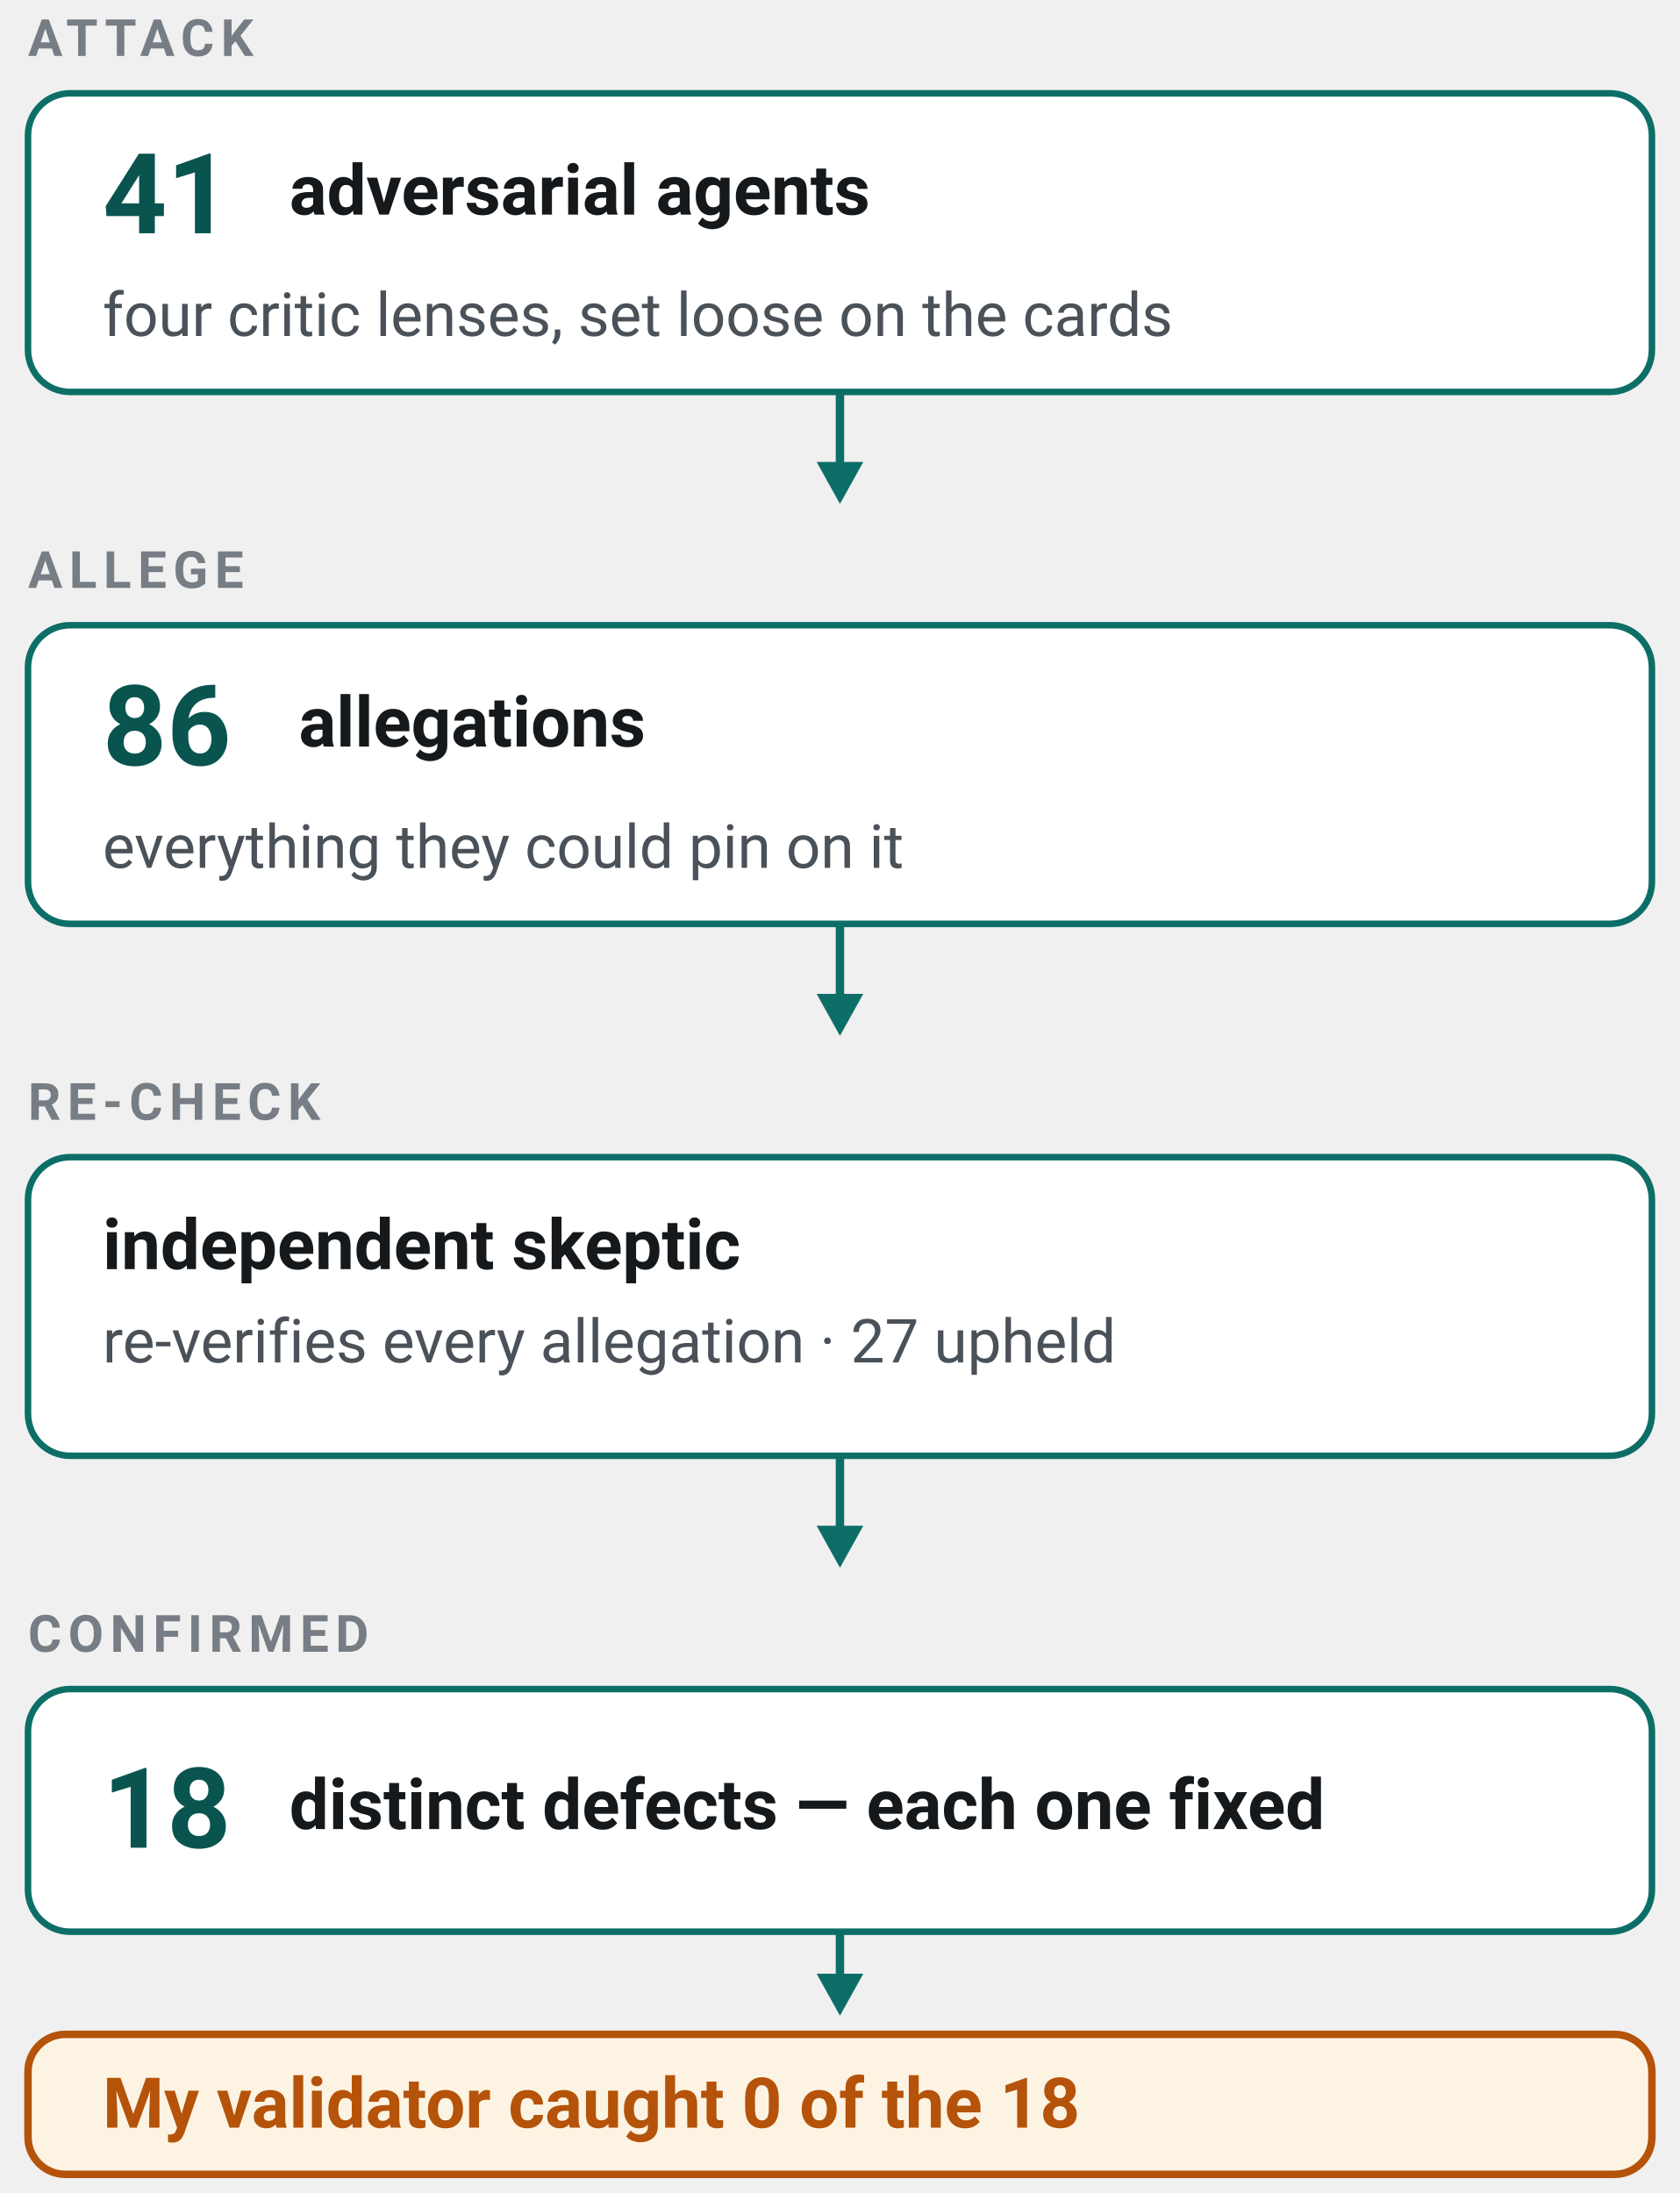
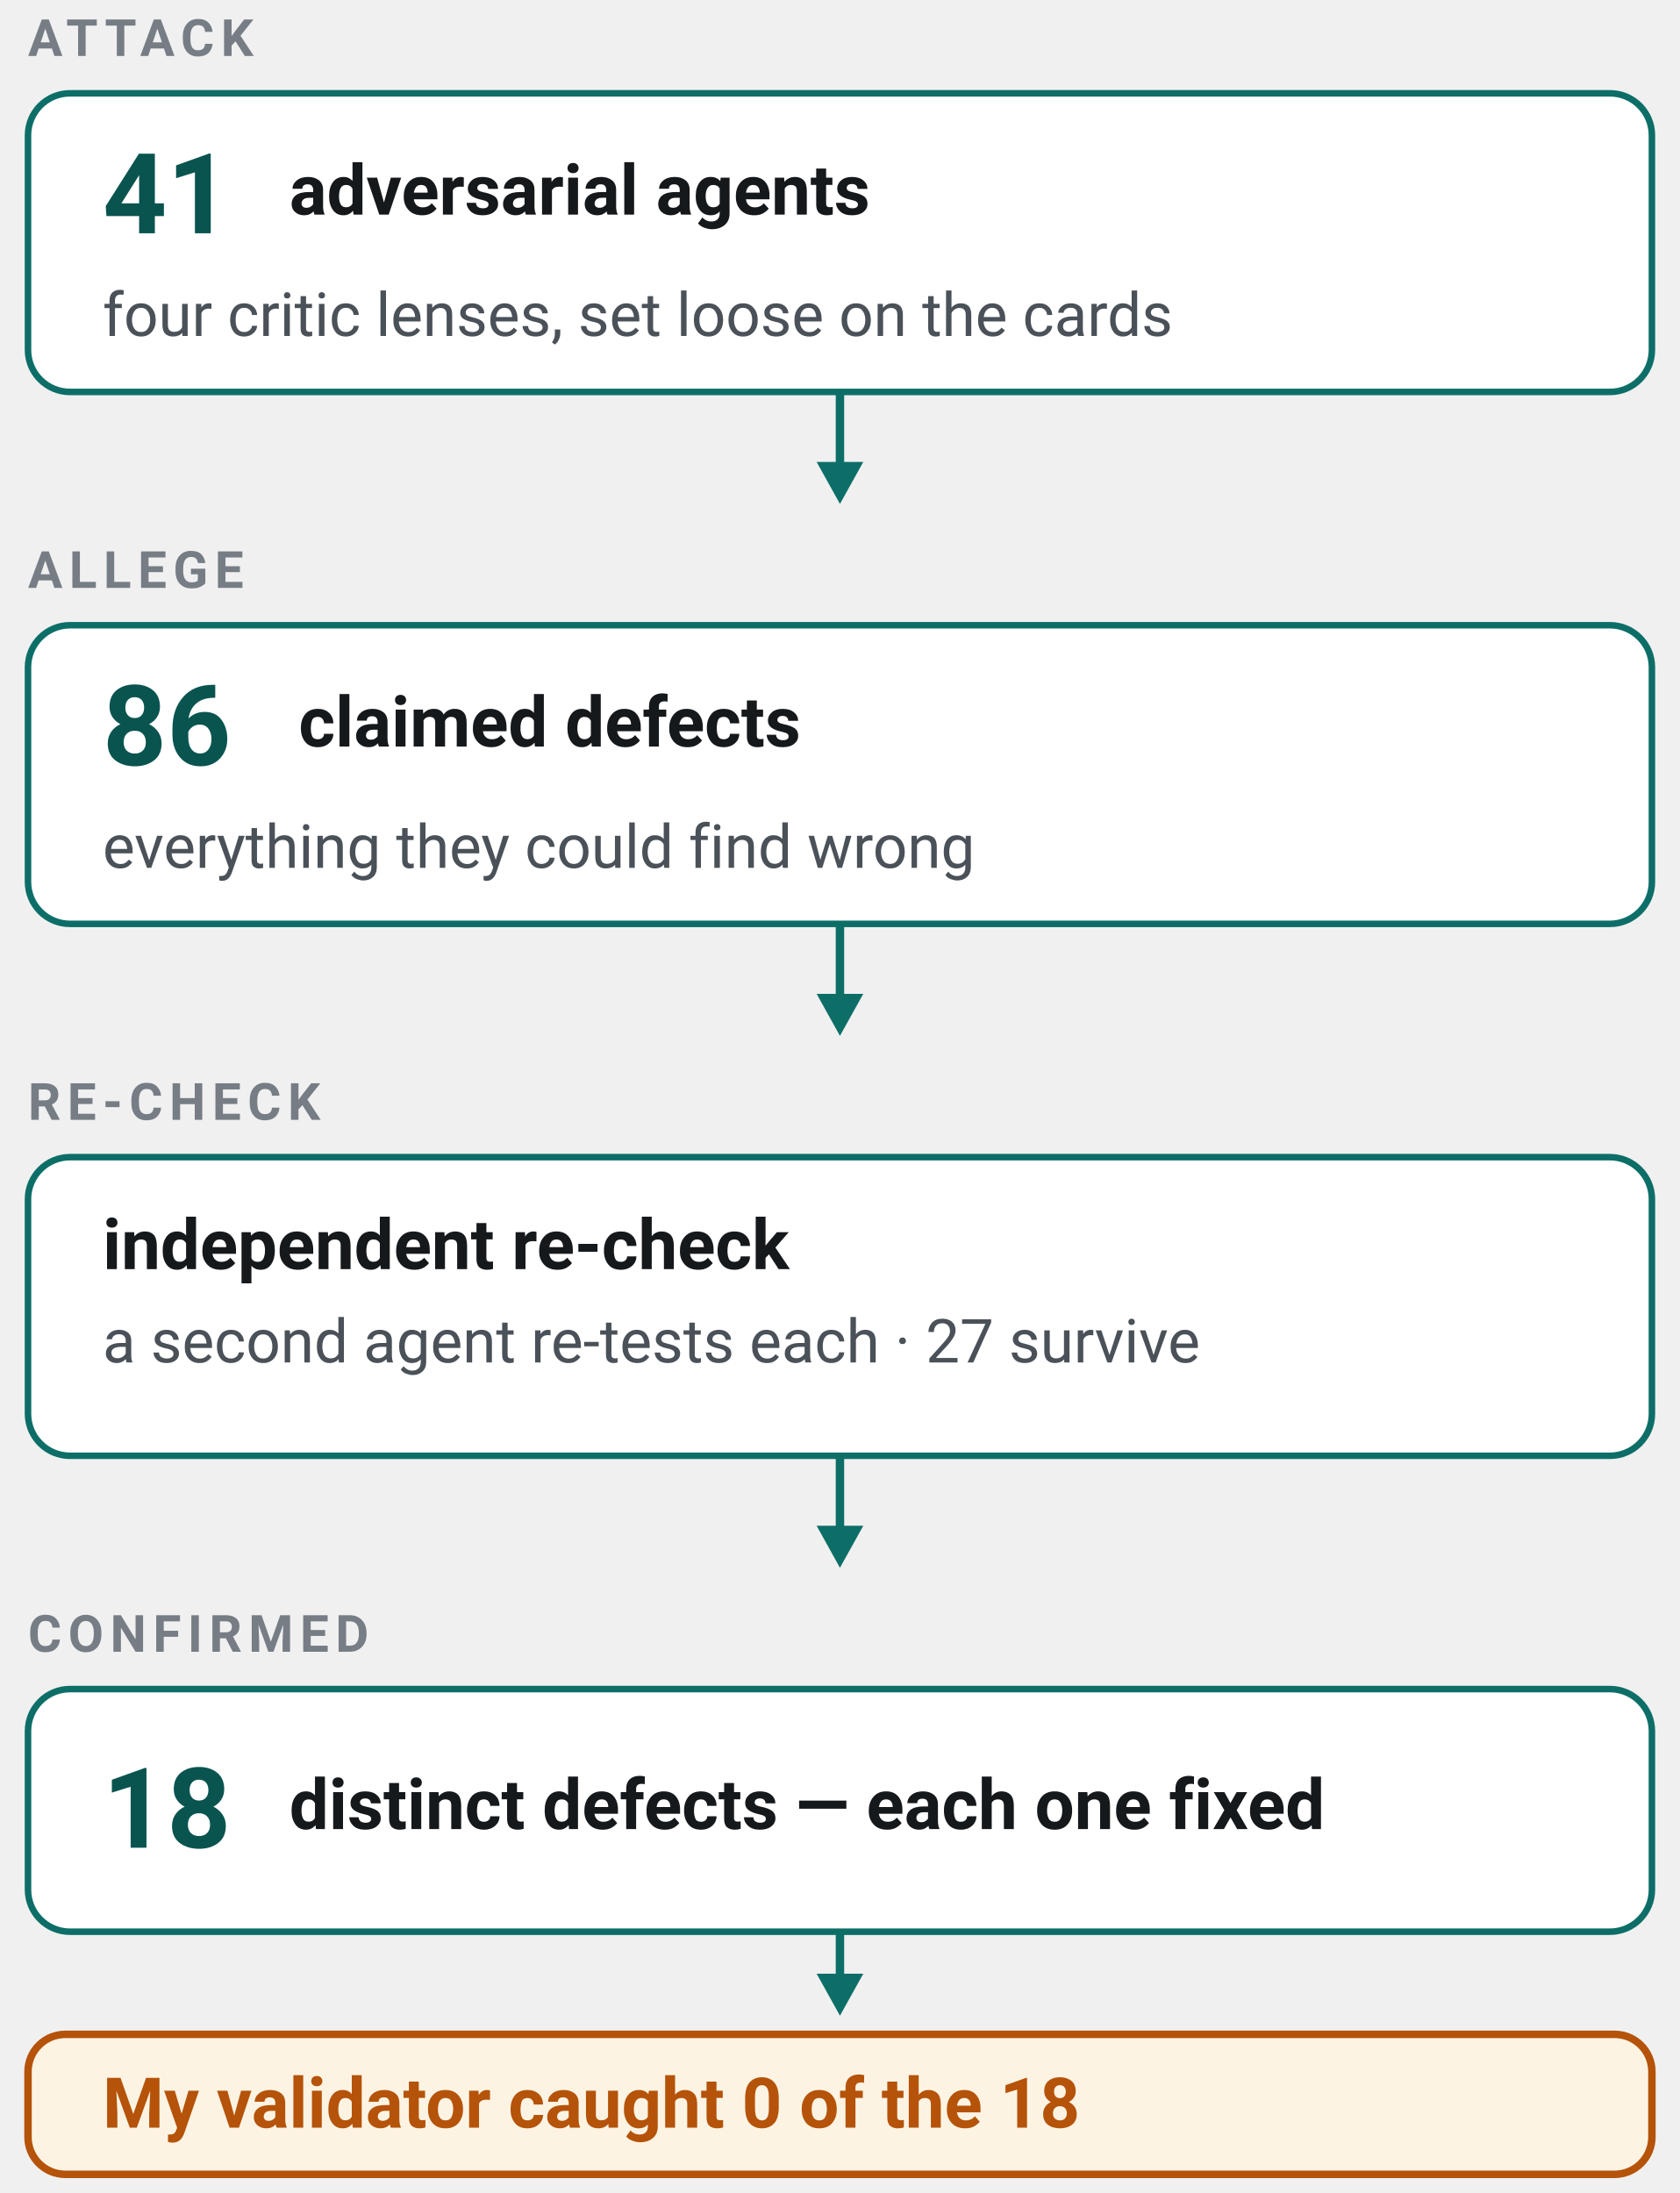
- <svg xmlns="http://www.w3.org/2000/svg" viewBox="0 0 360 470" width="360" height="470" role="img" aria-label="The adversarial audit, stacked: 41 adversarial agents made 86 allegations; an independent skeptic upheld 27, resolving to 18 confirmed distinct defects; the validator caught zero of the eighteen.">
+ <svg xmlns="http://www.w3.org/2000/svg" viewBox="0 0 360 470" width="360" height="470" role="img" aria-label="The adversarial audit, stacked: 41 adversarial agents made 86 claimed defects; an independent second agent re-tested each and 27 survived, resolving to 18 confirmed distinct defects; the validator caught zero of the eighteen.">
  <style>
    .t   { font-family: ui-sans-serif, system-ui, -apple-system, "Segoe UI", Roboto, sans-serif; }
    .box { fill: #ffffff; stroke: #0d6e68; stroke-width: 1.4; }
    .lbl { fill: #16191c; font-size: 15px; font-weight: 650; }
    .big { fill: #0a5450; font-size: 24px; font-weight: 700; }
    .sub { fill: #4a5158; font-size: 13px; }
    .arw { stroke: #0d6e68; stroke-width: 1.8; fill: none; }
    .ah  { fill: #0d6e68; }
    .hd  { fill: #767d85; font-size: 11px; font-weight: 700; letter-spacing: 1.4px; }
    .gate     { fill: #fdf3e3; stroke: #b45309; stroke-width: 1.6; }
    .gate-lbl { fill: #b45309; font-size: 15px; font-weight: 700; }
    .gate-sub { fill: #7c3d07; font-size: 12.5px; }
    @media (prefers-color-scheme: dark) {
      .box { fill: #161a1d; stroke: #5fb9b2; }
      .lbl { fill: #e9e8e4; }
      .big { fill: #8ad3cd; }
      .sub { fill: #adb4ba; }
      .arw { stroke: #5fb9b2; }
      .ah  { fill: #5fb9b2; }
      .hd  { fill: #828a92; }
      .gate     { fill: #2c2115; stroke: #e0a760; }
      .gate-lbl { fill: #e0a760; }
      .gate-sub { fill: #d4b184; }
    }
  </style>
  <text class="t hd" x="6" y="12">ATTACK</text>
  <rect class="box" x="6" y="20" width="348" height="64" rx="9" />
  <text class="t big" x="22" y="50">41</text>
  <text class="t lbl" x="62" y="46">adversarial agents</text>
  <text class="t sub" x="22" y="72">four critic lenses, set loose on the cards</text>
  <path class="arw" d="M180 84 L180 100" />
  <path class="ah" d="M180 108 l-5 -9 h10 z" />
  <text class="t hd" x="6" y="126">ALLEGE</text>
  <rect class="box" x="6" y="134" width="348" height="64" rx="9" />
  <text class="t big" x="22" y="164">86</text>
-   <text class="t lbl" x="64" y="160">allegations</text>
-   <text class="t sub" x="22" y="186">everything they could pin on it</text>
+   <text class="t lbl" x="64" y="160">claimed defects</text>
+   <text class="t sub" x="22" y="186">everything they could find wrong</text>
  <path class="arw" d="M180 198 L180 214" />
  <path class="ah" d="M180 222 l-5 -9 h10 z" />
  <text class="t hd" x="6" y="240">RE-CHECK</text>
  <rect class="box" x="6" y="248" width="348" height="64" rx="9" />
-   <text class="t lbl" x="22" y="272">independent skeptic</text>
-   <text class="t sub" x="22" y="292">re-verifies every allegation · 27 upheld</text>
+   <text class="t lbl" x="22" y="272">independent re-check</text>
+   <text class="t sub" x="22" y="292">a second agent re-tests each · 27 survive</text>
  <path class="arw" d="M180 312 L180 328" />
  <path class="ah" d="M180 336 l-5 -9 h10 z" />
  <text class="t hd" x="6" y="354">CONFIRMED</text>
  <rect class="box" x="6" y="362" width="348" height="52" rx="9" />
  <text class="t big" x="22" y="396">18</text>
  <text class="t lbl" x="62" y="392">distinct defects — each one fixed</text>
  <path class="arw" d="M180 414 L180 424" />
  <path class="ah" d="M180 432 l-5 -9 h10 z" />
  <rect class="gate" x="6" y="436" width="348" height="30" rx="8" />
  <text class="t gate-lbl" x="22" y="456">My validator caught 0 of the 18</text>
</svg>
